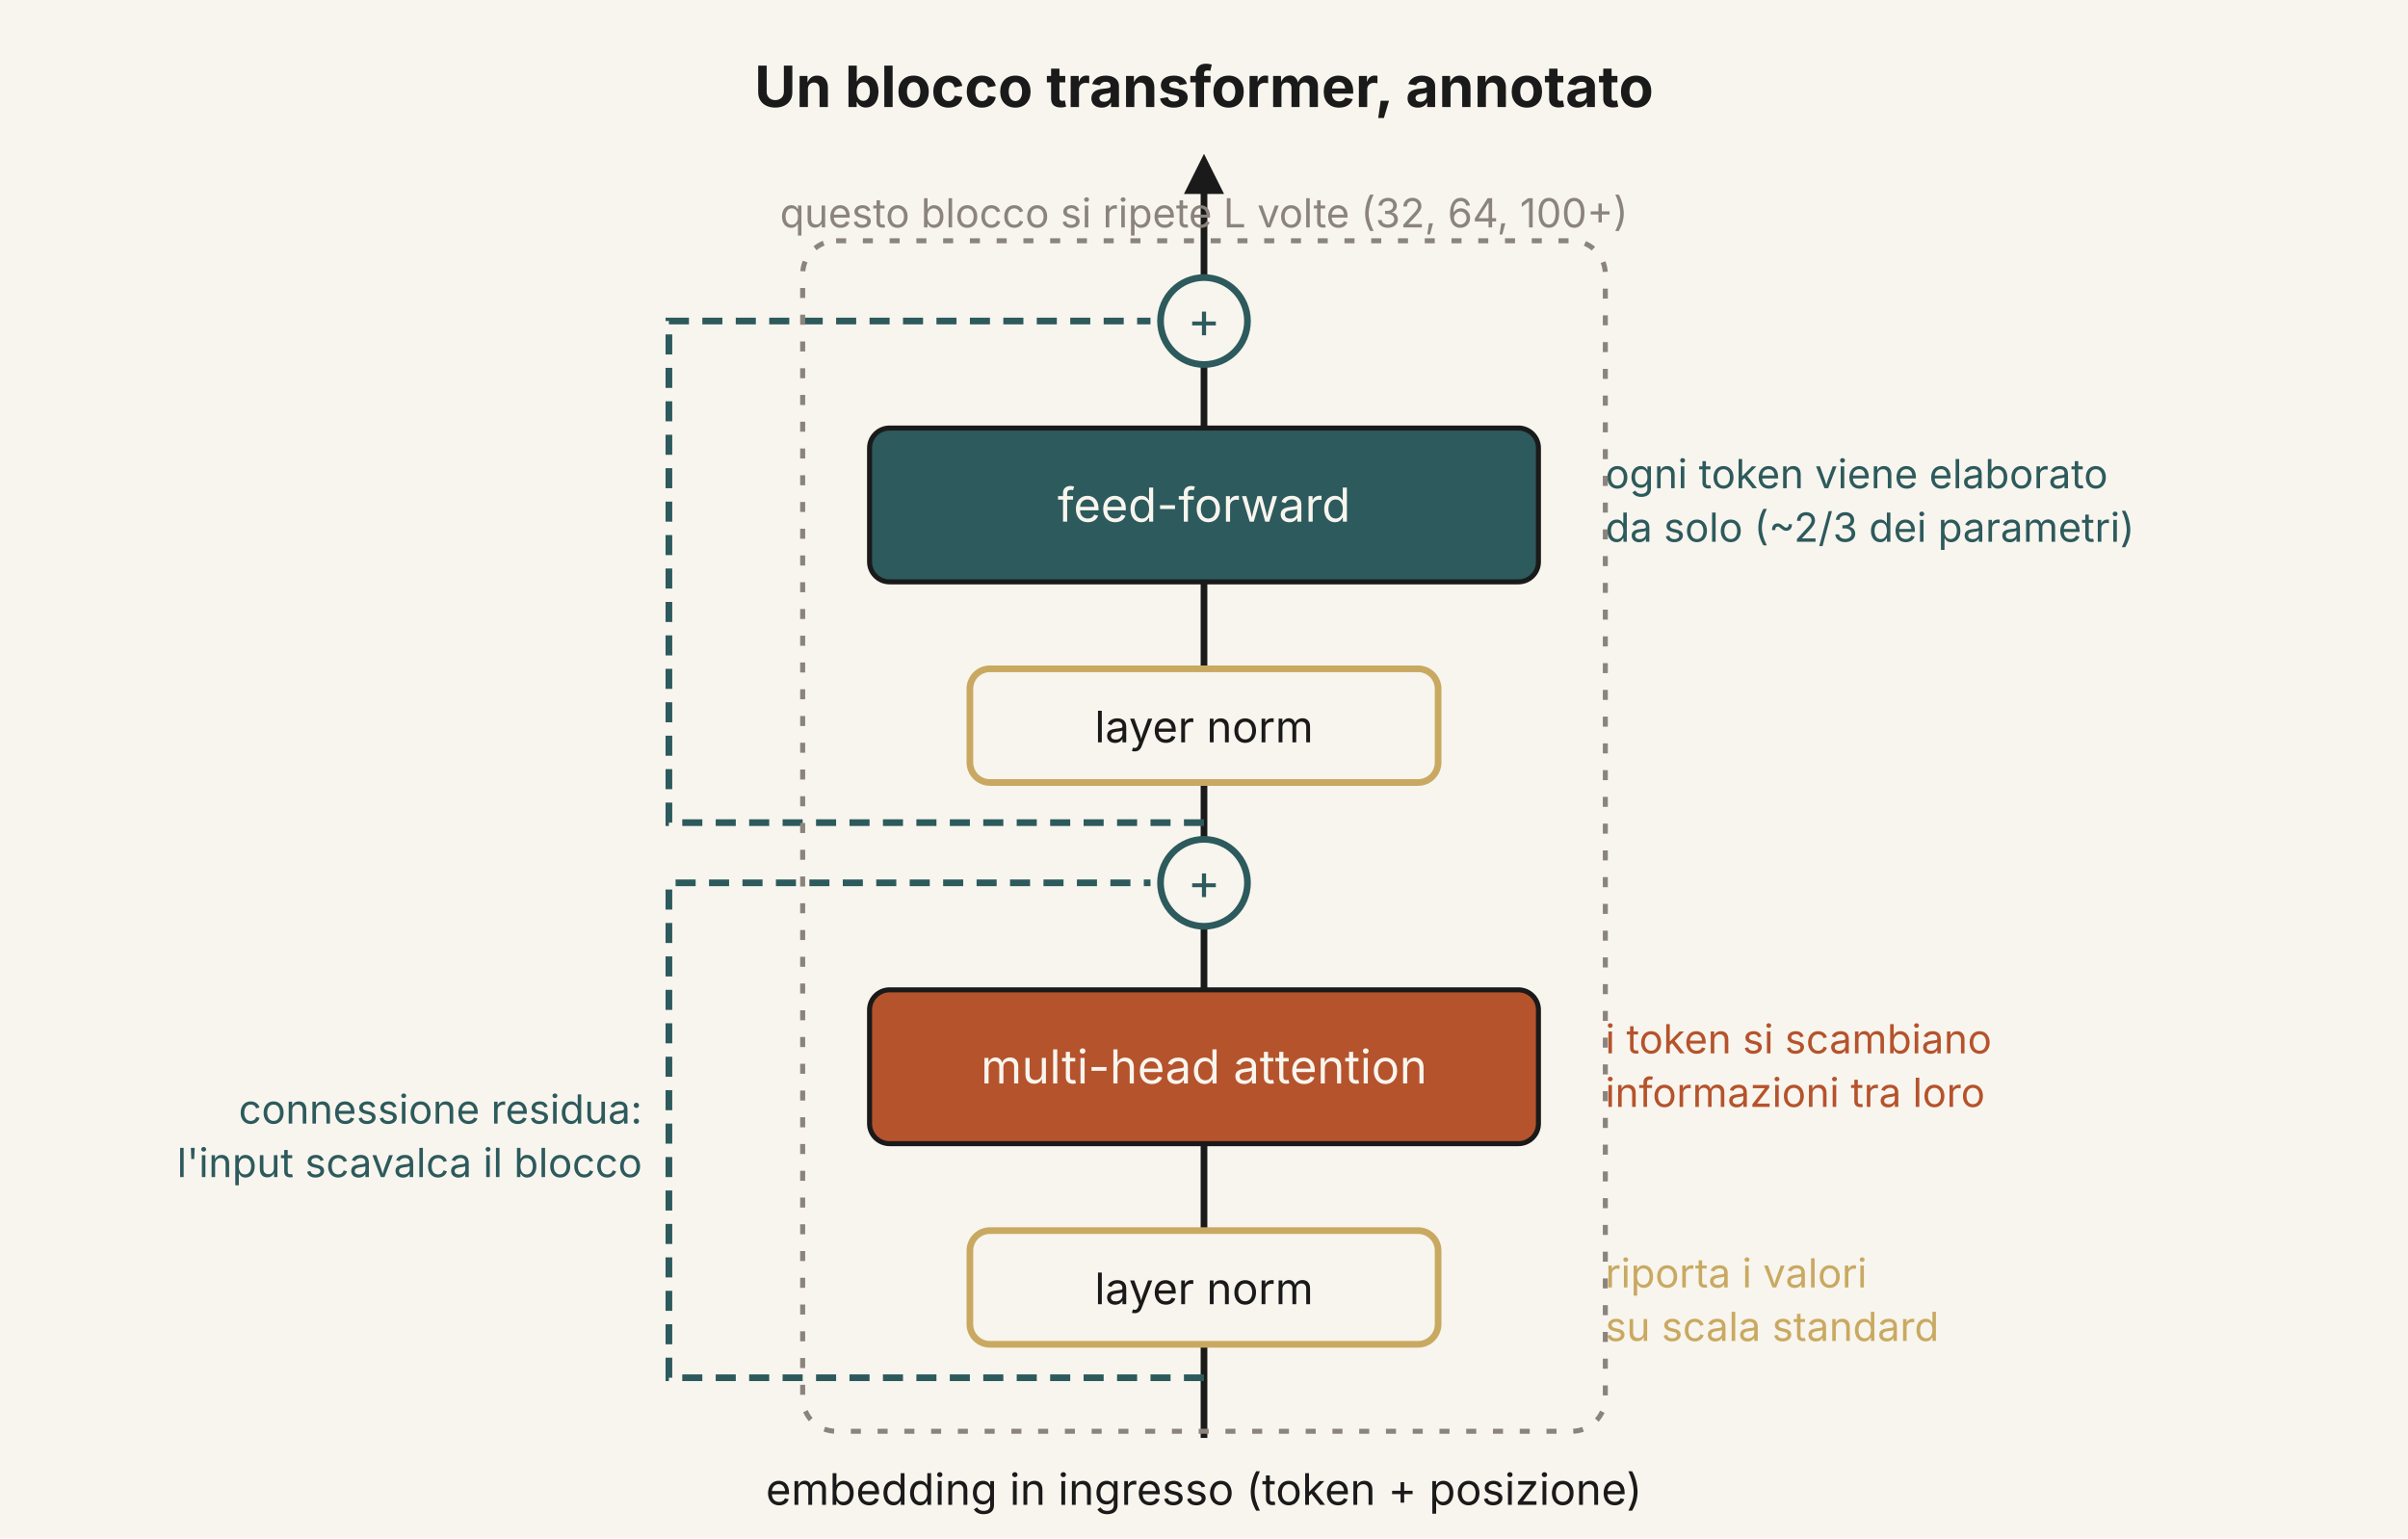
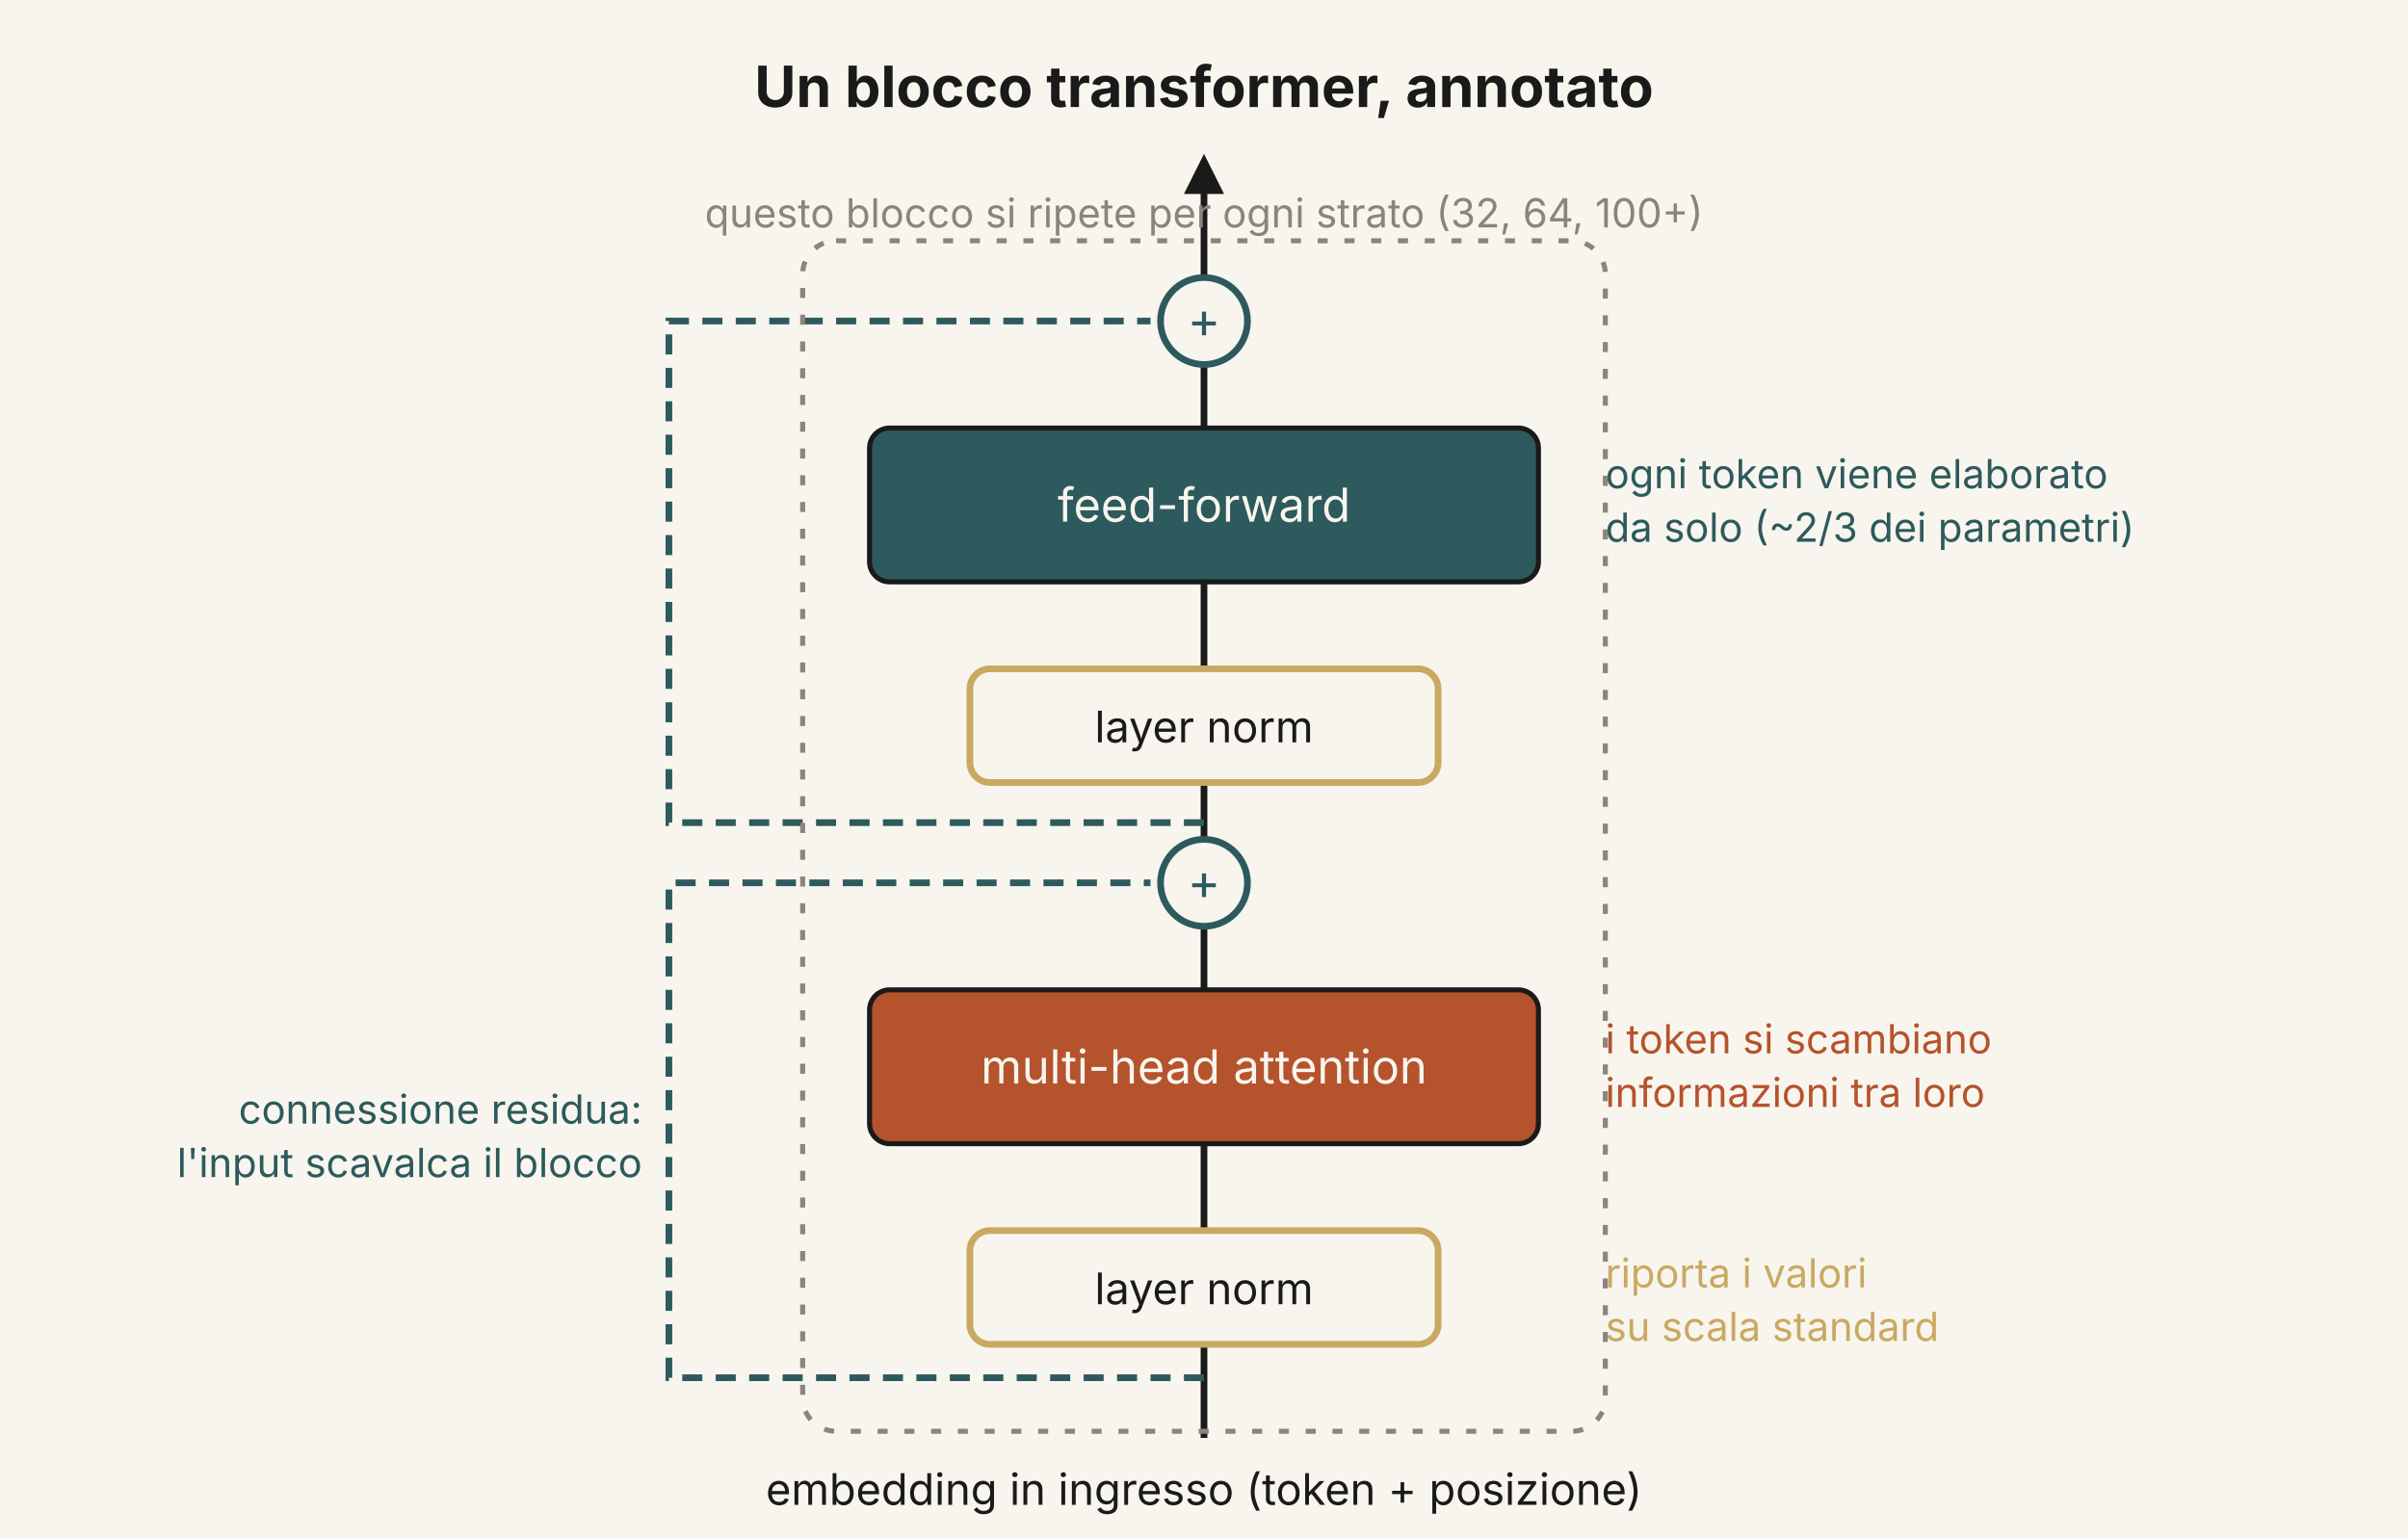
<svg xmlns="http://www.w3.org/2000/svg" viewBox="0 0 720 460" width="100%" role="img" aria-label="Schema annotato di un blocco transformer">
  <rect x="0" y="0" width="720" height="460" fill="#F8F5EE" />
  <text x="360" y="32" text-anchor="middle" font-family="Inter, system-ui, sans-serif" font-size="17" font-weight="bold" fill="#1A1A1A">Un blocco transformer, annotato</text>
  <line x1="360" y1="430" x2="360" y2="52" stroke="#1A1A1A" stroke-width="2" />
  <polygon points="354,58 366,58 360,46" fill="#1A1A1A" />
  <text x="360" y="450" text-anchor="middle" font-family="Inter, system-ui, sans-serif" font-size="13" fill="#1A1A1A">embedding in ingresso (token + posizione)</text>
  <rect x="290" y="368" width="140" height="34" fill="#F8F5EE" stroke="#C9A961" stroke-width="2" rx="6" />
  <text x="360" y="390" text-anchor="middle" font-family="Inter, system-ui, sans-serif" font-size="13" fill="#1A1A1A">layer norm</text>
  <rect x="260" y="296" width="200" height="46" fill="#B5532C" stroke="#1A1A1A" stroke-width="1.5" rx="6" />
  <text x="360" y="324" text-anchor="middle" font-family="Inter, system-ui, sans-serif" font-size="14" fill="#F8F5EE">multi-head attention</text>
  <path d="M 360 412 L 200 412 L 200 264 L 344 264" fill="none" stroke="#2D5A5C" stroke-width="2" stroke-dasharray="6 4" />
  <circle cx="360" cy="264" r="13" fill="#F8F5EE" stroke="#2D5A5C" stroke-width="2" />
  <text x="360" y="269" text-anchor="middle" font-family="Inter, system-ui, sans-serif" font-size="15" fill="#2D5A5C">+</text>
  <text x="192" y="336" text-anchor="end" font-family="Inter, system-ui, sans-serif" font-size="12" fill="#2D5A5C">connessione residua:</text>
  <text x="192" y="352" text-anchor="end" font-family="Inter, system-ui, sans-serif" font-size="12" fill="#2D5A5C">l'input scavalca il blocco</text>
  <rect x="290" y="200" width="140" height="34" fill="#F8F5EE" stroke="#C9A961" stroke-width="2" rx="6" />
  <text x="360" y="222" text-anchor="middle" font-family="Inter, system-ui, sans-serif" font-size="13" fill="#1A1A1A">layer norm</text>
  <rect x="260" y="128" width="200" height="46" fill="#2D5A5C" stroke="#1A1A1A" stroke-width="1.5" rx="6" />
  <text x="360" y="156" text-anchor="middle" font-family="Inter, system-ui, sans-serif" font-size="14" fill="#F8F5EE">feed-forward</text>
  <path d="M 360 246 L 200 246 L 200 96 L 344 96" fill="none" stroke="#2D5A5C" stroke-width="2" stroke-dasharray="6 4" />
  <circle cx="360" cy="96" r="13" fill="#F8F5EE" stroke="#2D5A5C" stroke-width="2" />
  <text x="360" y="101" text-anchor="middle" font-family="Inter, system-ui, sans-serif" font-size="15" fill="#2D5A5C">+</text>
  <text x="480" y="315" font-family="Inter, system-ui, sans-serif" font-size="12" fill="#B5532C">i token si scambiano</text>
  <text x="480" y="331" font-family="Inter, system-ui, sans-serif" font-size="12" fill="#B5532C">informazioni tra loro</text>
  <text x="480" y="146" font-family="Inter, system-ui, sans-serif" font-size="12" fill="#2D5A5C">ogni token viene elaborato</text>
  <text x="480" y="162" font-family="Inter, system-ui, sans-serif" font-size="12" fill="#2D5A5C">da solo (~2/3 dei parametri)</text>
  <text x="480" y="385" font-family="Inter, system-ui, sans-serif" font-size="12" fill="#C9A961">riporta i valori</text>
  <text x="480" y="401" font-family="Inter, system-ui, sans-serif" font-size="12" fill="#C9A961">su scala standard</text>
  <rect x="240" y="72" width="240" height="356" fill="none" stroke="#8B847C" stroke-width="1.5" stroke-dasharray="3 5" rx="10" />
-   <text x="360" y="68" text-anchor="middle" font-family="Inter, system-ui, sans-serif" font-size="12" fill="#8B847C">questo blocco si ripete L volte (32, 64, 100+)</text>
+   <text x="360" y="68" text-anchor="middle" font-family="Inter, system-ui, sans-serif" font-size="12" fill="#8B847C">questo blocco si ripete per ogni strato (32, 64, 100+)</text>
</svg>
